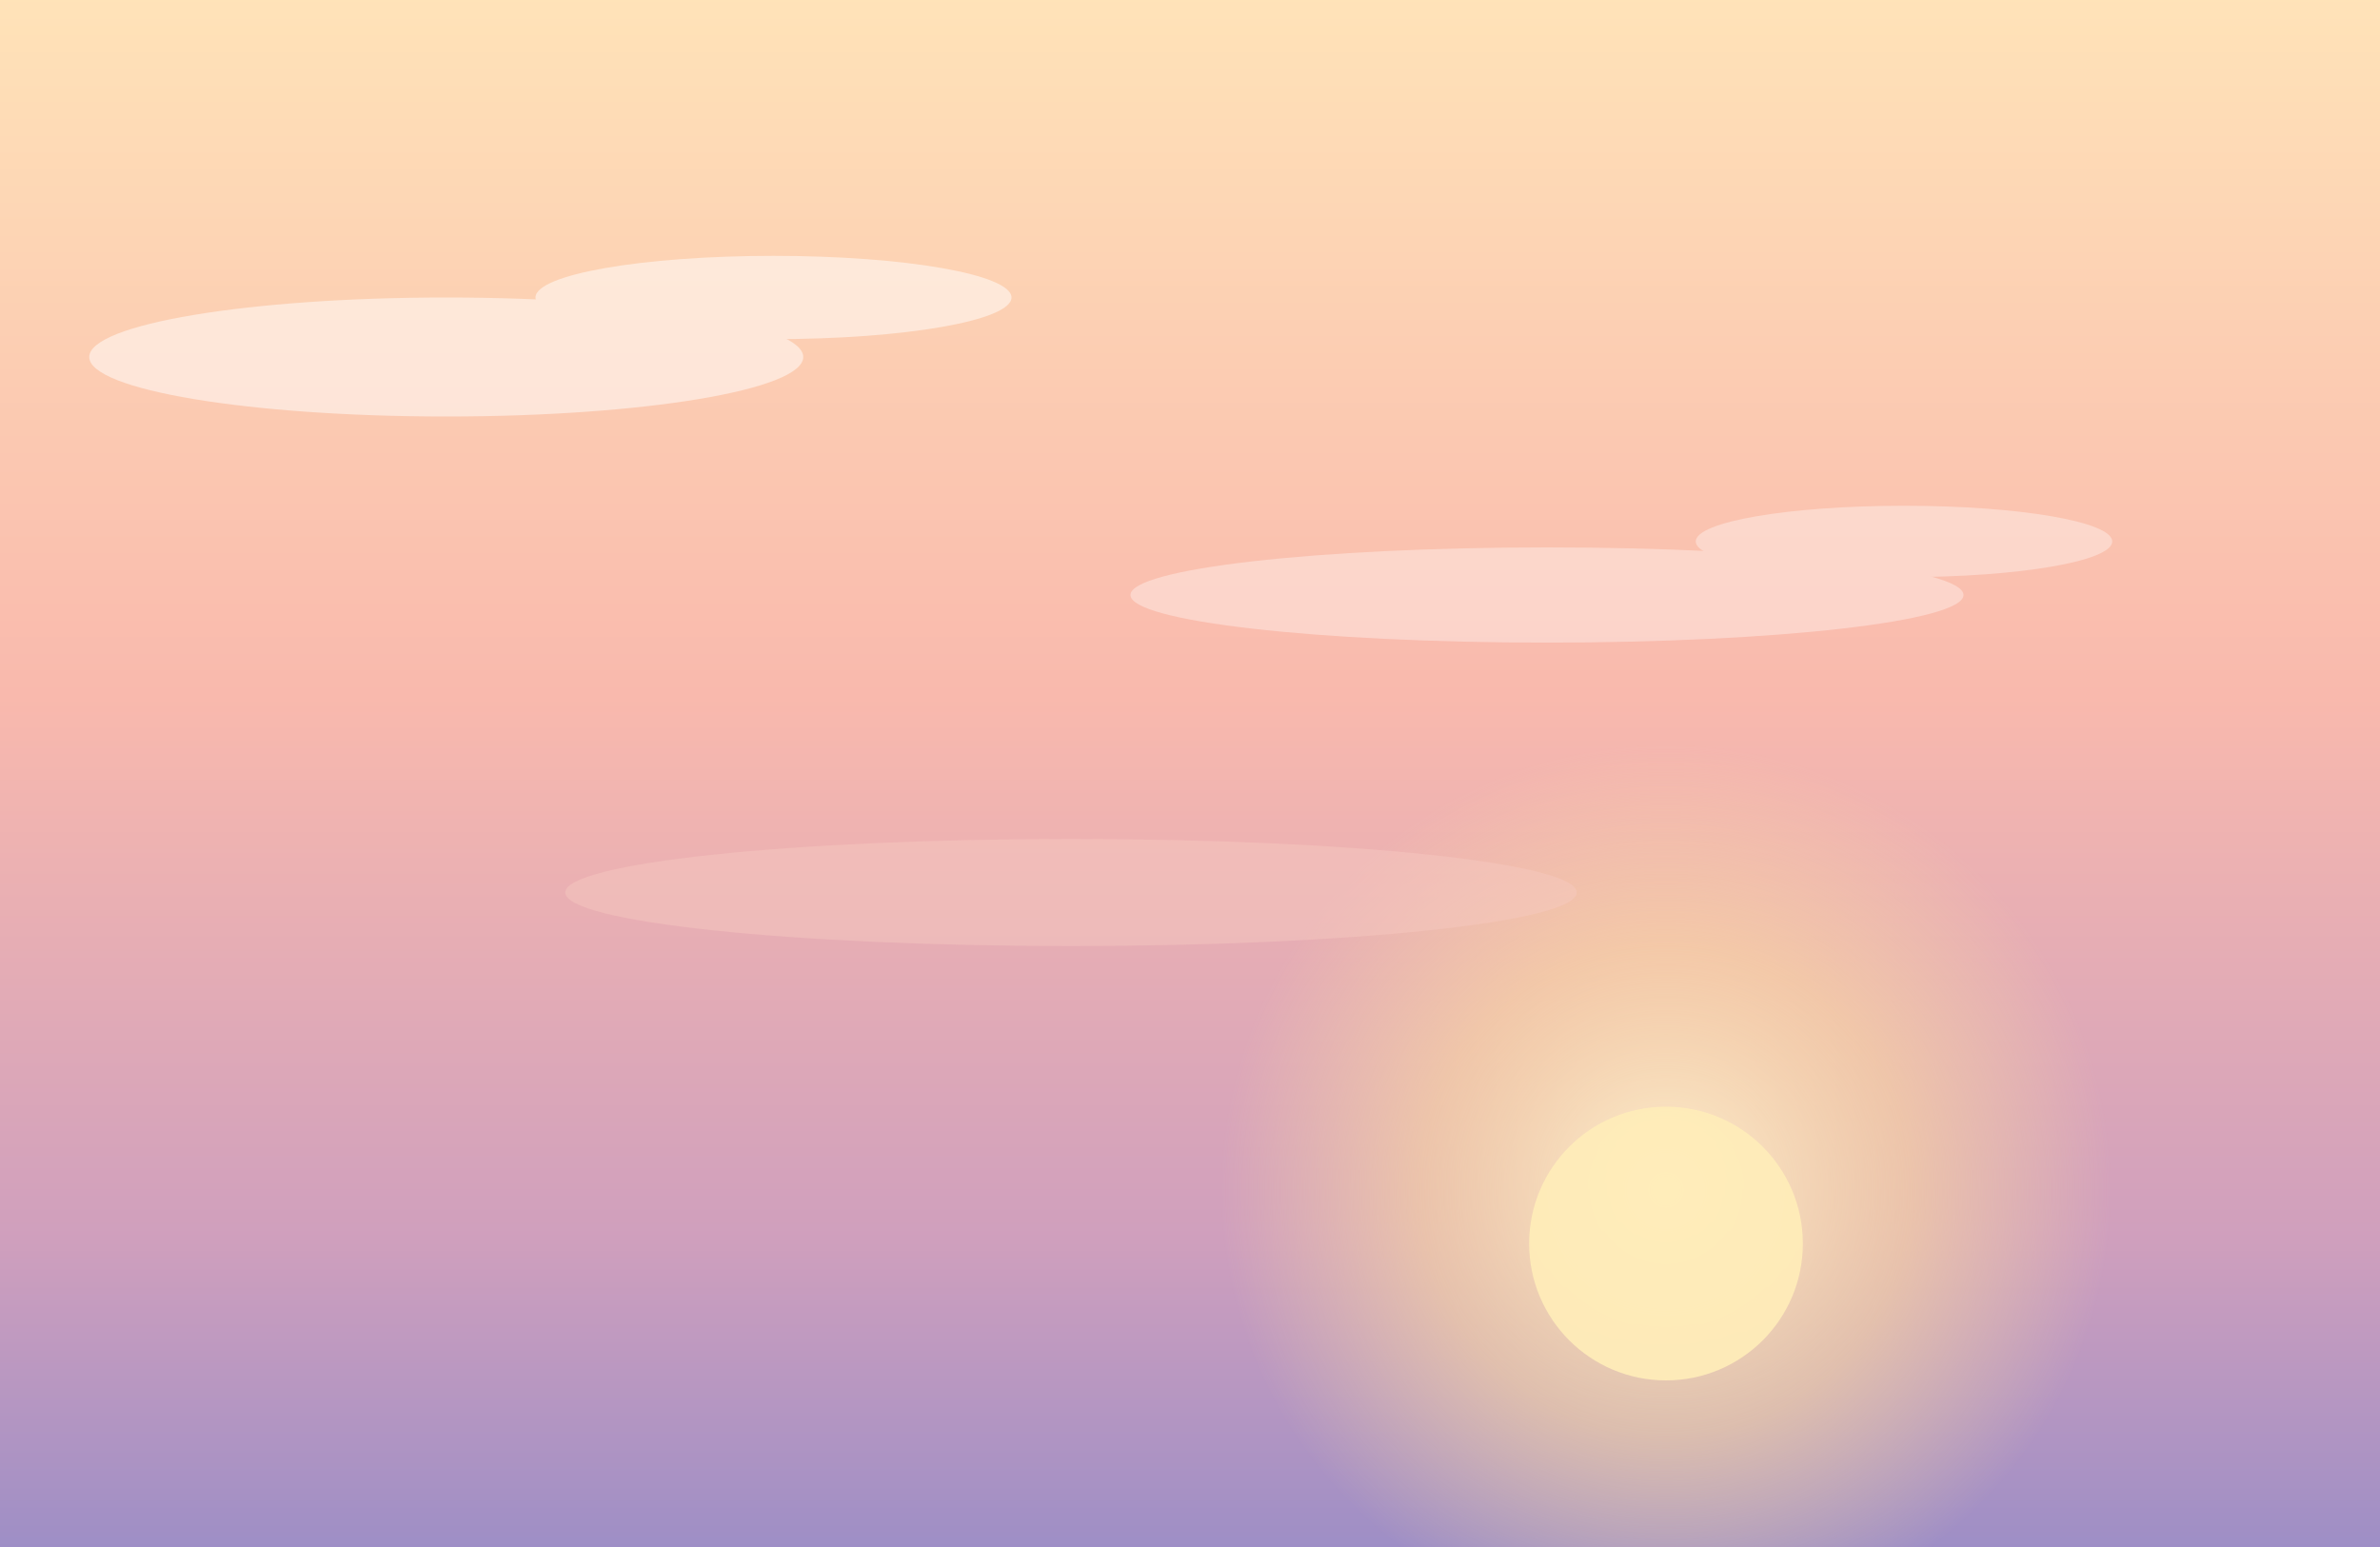
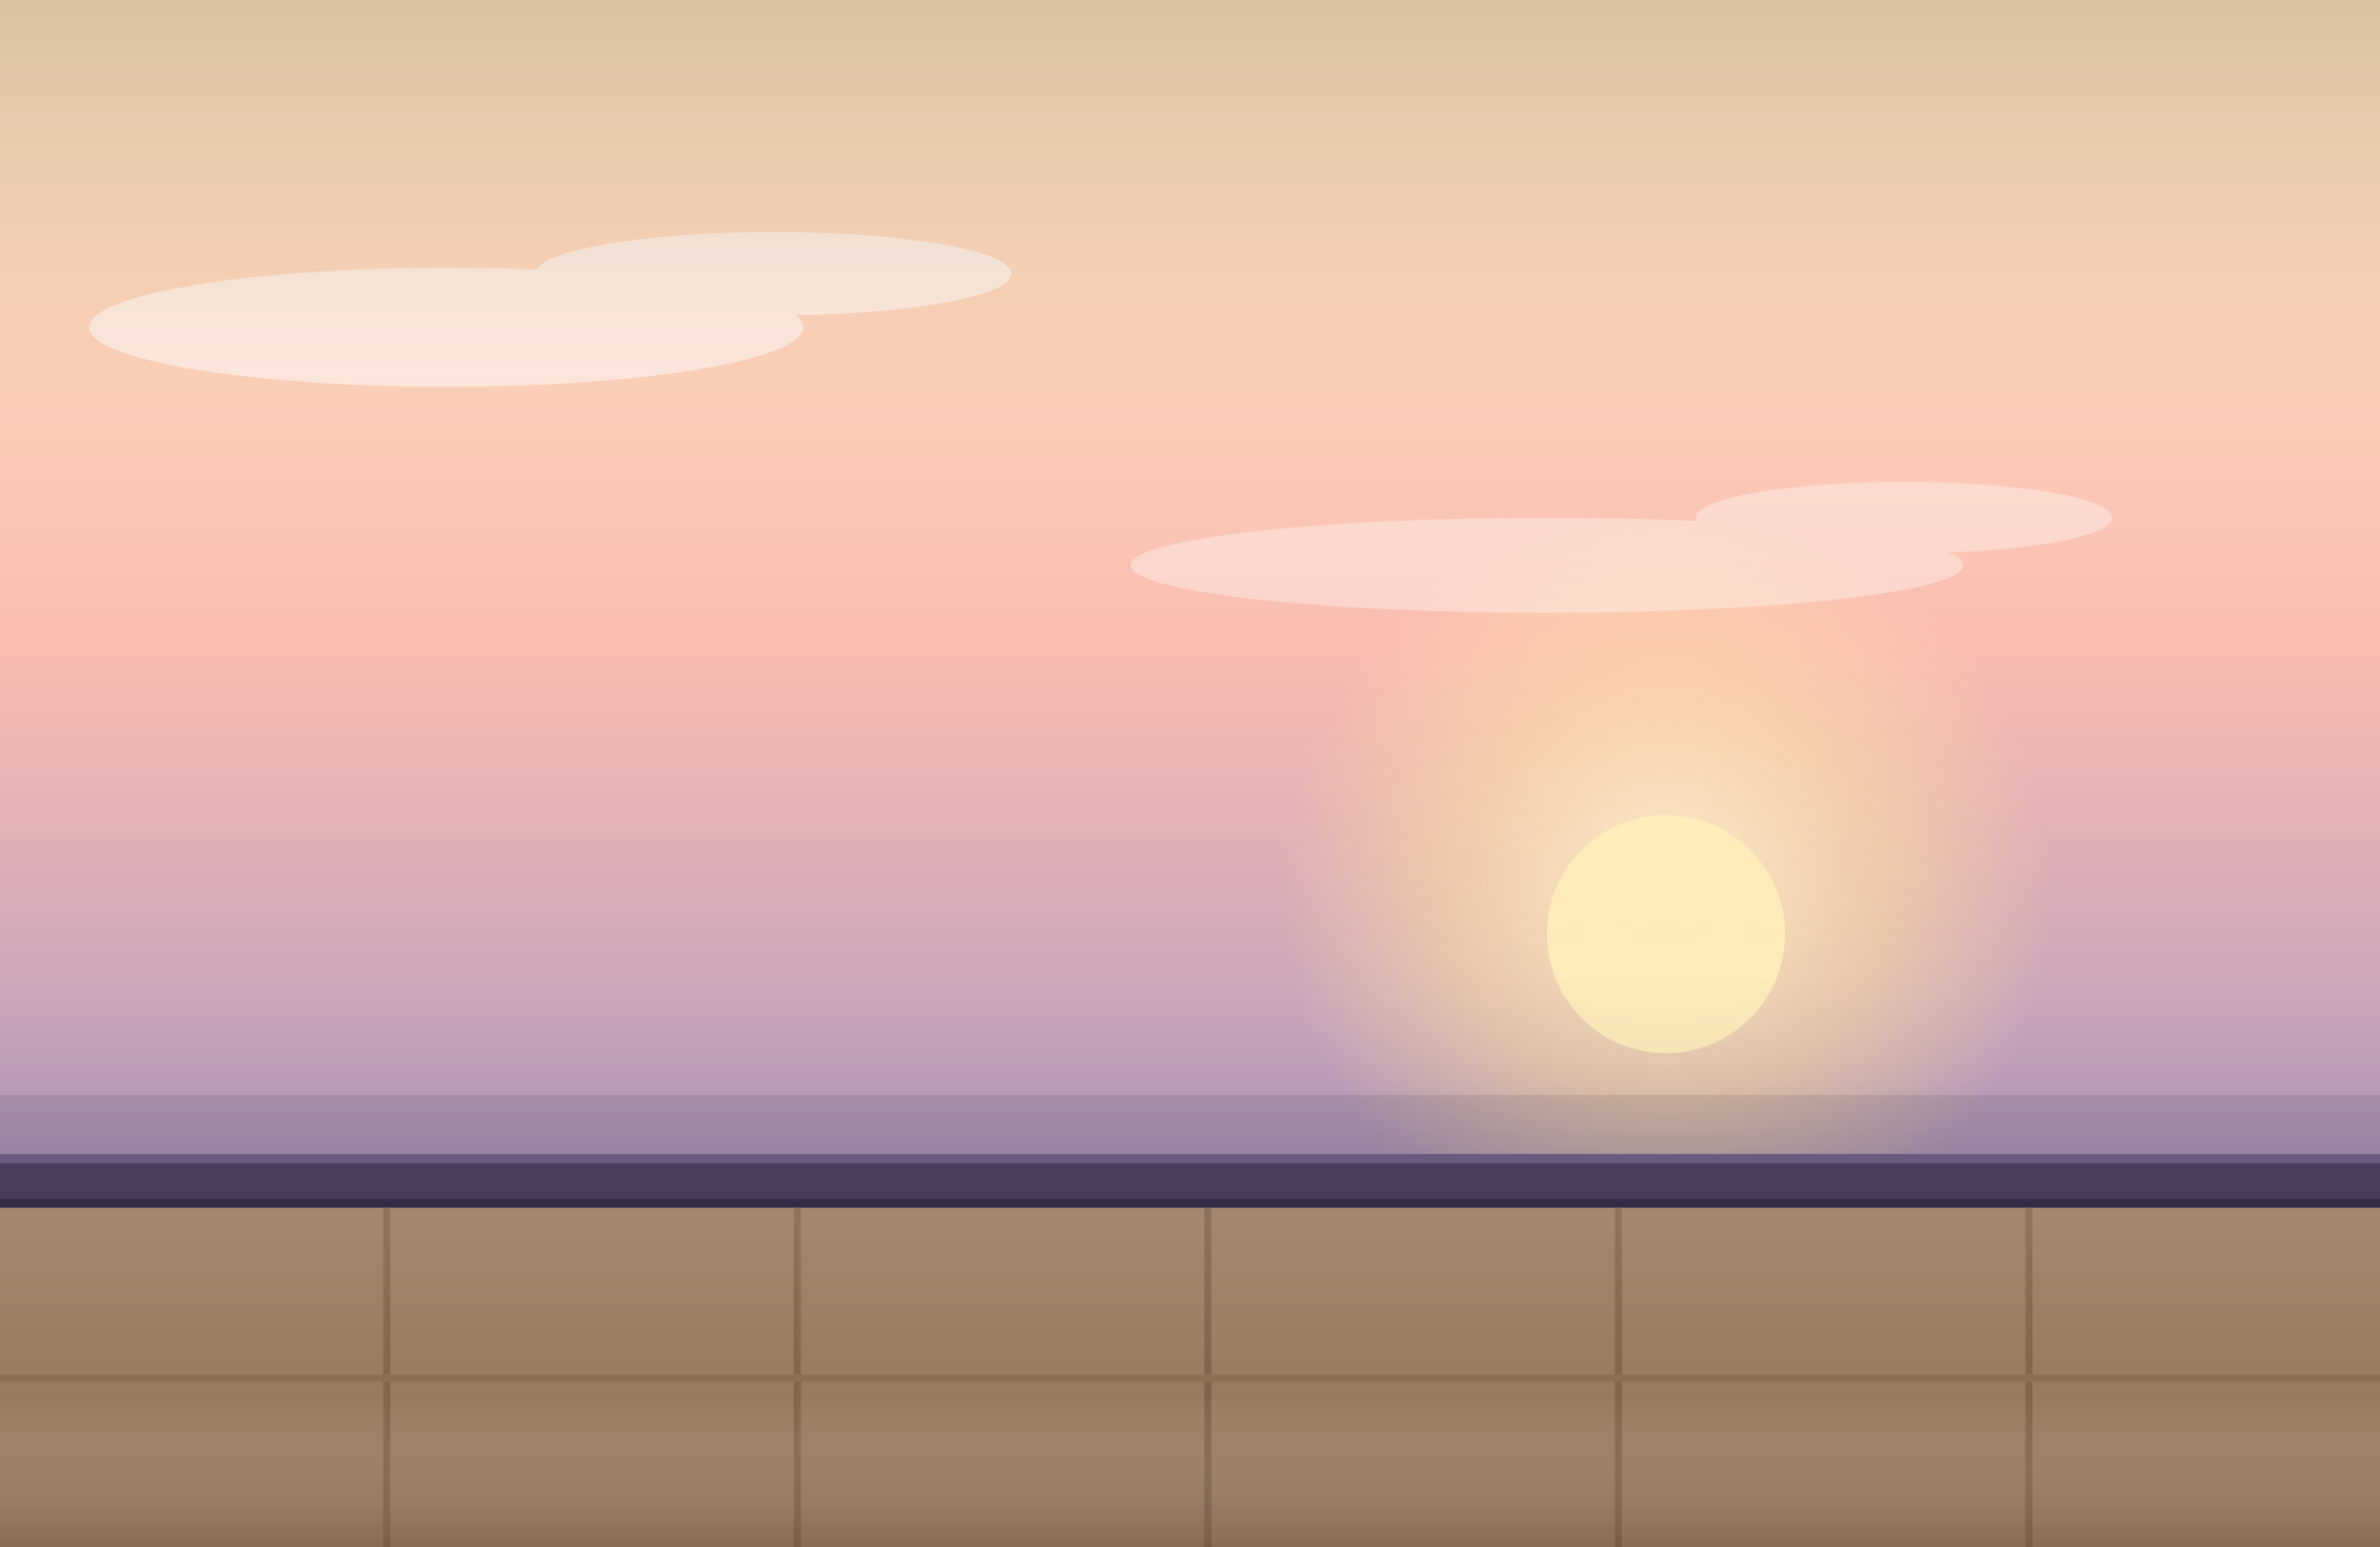
<svg xmlns="http://www.w3.org/2000/svg" viewBox="0 0 800 520" preserveAspectRatio="xMidYMid slice">
  <style>
-     .cl1 { animation: drift1 26s ease-in-out infinite alternate; }
-     .cl2 { animation: drift2 34s ease-in-out infinite alternate; }
-     @keyframes drift1 { 0% { transform: translateX(-40px); } 100% { transform: translateX(60px); } }
-     @keyframes drift2 { 0% { transform: translateX(50px); } 100% { transform: translateX(-50px); } }
+     .st { animation: twinkle 2.6s ease-in-out infinite; }
+     @keyframes twinkle { 0%, 100% { opacity: 0.25; } 50% { opacity: 1; } }
+     .rain { animation: fall 1.6s linear infinite; }
+     @keyframes fall { 0% { transform: translateY(-140px); } 100% { transform: translateY(0); } }
+     .pt { animation: petal 8s linear infinite; }
+     .pt.p2 { animation-duration: 10s; animation-delay: 2.6s; }
+     .pt.p3 { animation-duration: 9s; animation-delay: 5s; }
+     @keyframes petal { 0% { transform: translate(0, -20px) rotate(0deg); opacity: 0; } 12% { opacity: 1; } 88% { opacity: 1; } 100% { transform: translate(-60px, 420px) rotate(300deg); opacity: 0; } }
+     .mist1 { animation: mbreath 9s ease-in-out infinite alternate; }
+     .mist2 { animation: mbreath 12s ease-in-out infinite alternate; animation-delay: 2s; }
+     @keyframes mbreath { 0% { opacity: 0.5; } 100% { opacity: 0.85; } }
  </style>
  <defs>
-     <linearGradient id="dusk" x1="0" y1="0" x2="0" y2="1">
+     <linearGradient id="wp" x1="0" y1="0" x2="0" y2="1">
      <stop offset="0" stop-color="#ffe3b8" />
-       <stop offset="0.45" stop-color="#f9b9ad" />
-       <stop offset="0.8" stop-color="#cf9fbd" />
-       <stop offset="1" stop-color="#9d8ec6" />
+       <stop offset="0.55" stop-color="#f9b9ad" />
+       <stop offset="1" stop-color="#b49ac0" />
    </linearGradient>
    <radialGradient id="sun" cx="0.5" cy="0.5" r="0.5">
      <stop offset="0" stop-color="#fff3cf" stop-opacity="0.95" />
      <stop offset="0.55" stop-color="#ffdf9e" stop-opacity="0.55" />
      <stop offset="1" stop-color="#ffdf9e" stop-opacity="0" />
    </radialGradient>
+     <linearGradient id="wallGlow" x1="0" y1="0" x2="0" y2="1">
+       <stop offset="0" stop-color="#0a1420" stop-opacity="0.16" />
+       <stop offset="0.35" stop-color="#ffffff" stop-opacity="0.07" />
+       <stop offset="0.8" stop-color="#ffffff" stop-opacity="0.02" />
+       <stop offset="1" stop-color="#0a1420" stop-opacity="0.12" />
+     </linearGradient>
+     <linearGradient id="floorShade" x1="0" y1="0" x2="0" y2="1">
+       <stop offset="0" stop-color="#ffffff" stop-opacity="0.1" />
+       <stop offset="0.55" stop-color="#ffffff" stop-opacity="0" />
+       <stop offset="1" stop-color="#5e4838" stop-opacity="0.3" />
+     </linearGradient>
  </defs>
-   <rect width="800" height="520" fill="url(#dusk)" />
-   <circle cx="560" cy="400" r="150" fill="url(#sun)" />
-   <circle cx="560" cy="418" r="46" fill="#ffedb8" opacity="0.92" />
-   <g class="cl1" fill="#ffffff" opacity="0.5">
-     <ellipse cx="150" cy="120" rx="120" ry="20" />
-     <ellipse cx="260" cy="100" rx="80" ry="14" />
+   <rect width="800" height="395" fill="url(#wp)" />
+   <circle cx="560" cy="300" r="130" fill="url(#sun)" />
+   <circle cx="560" cy="314" r="40" fill="#ffedb8" opacity="0.92" />
+   <g fill="#ffffff" opacity="0.5">
+     <ellipse cx="150" cy="110" rx="120" ry="20" />
+     <ellipse cx="260" cy="92" rx="80" ry="14" />
  </g>
-   <g class="cl2" fill="#ffffff" opacity="0.35">
-     <ellipse cx="520" cy="200" rx="140" ry="16" />
-     <ellipse cx="640" cy="182" rx="70" ry="12" />
+   <g fill="#ffffff" opacity="0.35">
+     <ellipse cx="520" cy="190" rx="140" ry="16" />
+     <ellipse cx="640" cy="174" rx="70" ry="12" />
  </g>
-   <g class="cl1" fill="#f7c9c0" opacity="0.45">
-     <ellipse cx="360" cy="300" rx="170" ry="18" />
+   <rect width="800" height="395" fill="url(#wallGlow)" />
+   <rect y="368" width="800" height="20" fill="#0a1420" opacity="0.10" />
+   <rect y="388" width="800" height="18" fill="#4a3d5c" />
+   <rect y="388" width="800" height="3" fill="#6b5a80" />
+   <rect y="403" width="800" height="3" fill="#332a44" />
+   <rect y="406" width="800" height="114" fill="#9a7a5e" />
+   <g>
+     <line x1="130" y1="406" x2="130" y2="520" stroke="#82644c" stroke-width="2.4" />
+     <line x1="268" y1="406" x2="268" y2="520" stroke="#82644c" stroke-width="2.4" />
+     <line x1="406" y1="406" x2="406" y2="520" stroke="#82644c" stroke-width="2.4" />
+     <line x1="544" y1="406" x2="544" y2="520" stroke="#82644c" stroke-width="2.4" />
+     <line x1="682" y1="406" x2="682" y2="520" stroke="#82644c" stroke-width="2.4" />
  </g>
+   <rect y="462" width="800" height="2.4" fill="#8d6e52" />
+   <rect y="406" width="800" height="114" fill="url(#floorShade)" />
</svg>
